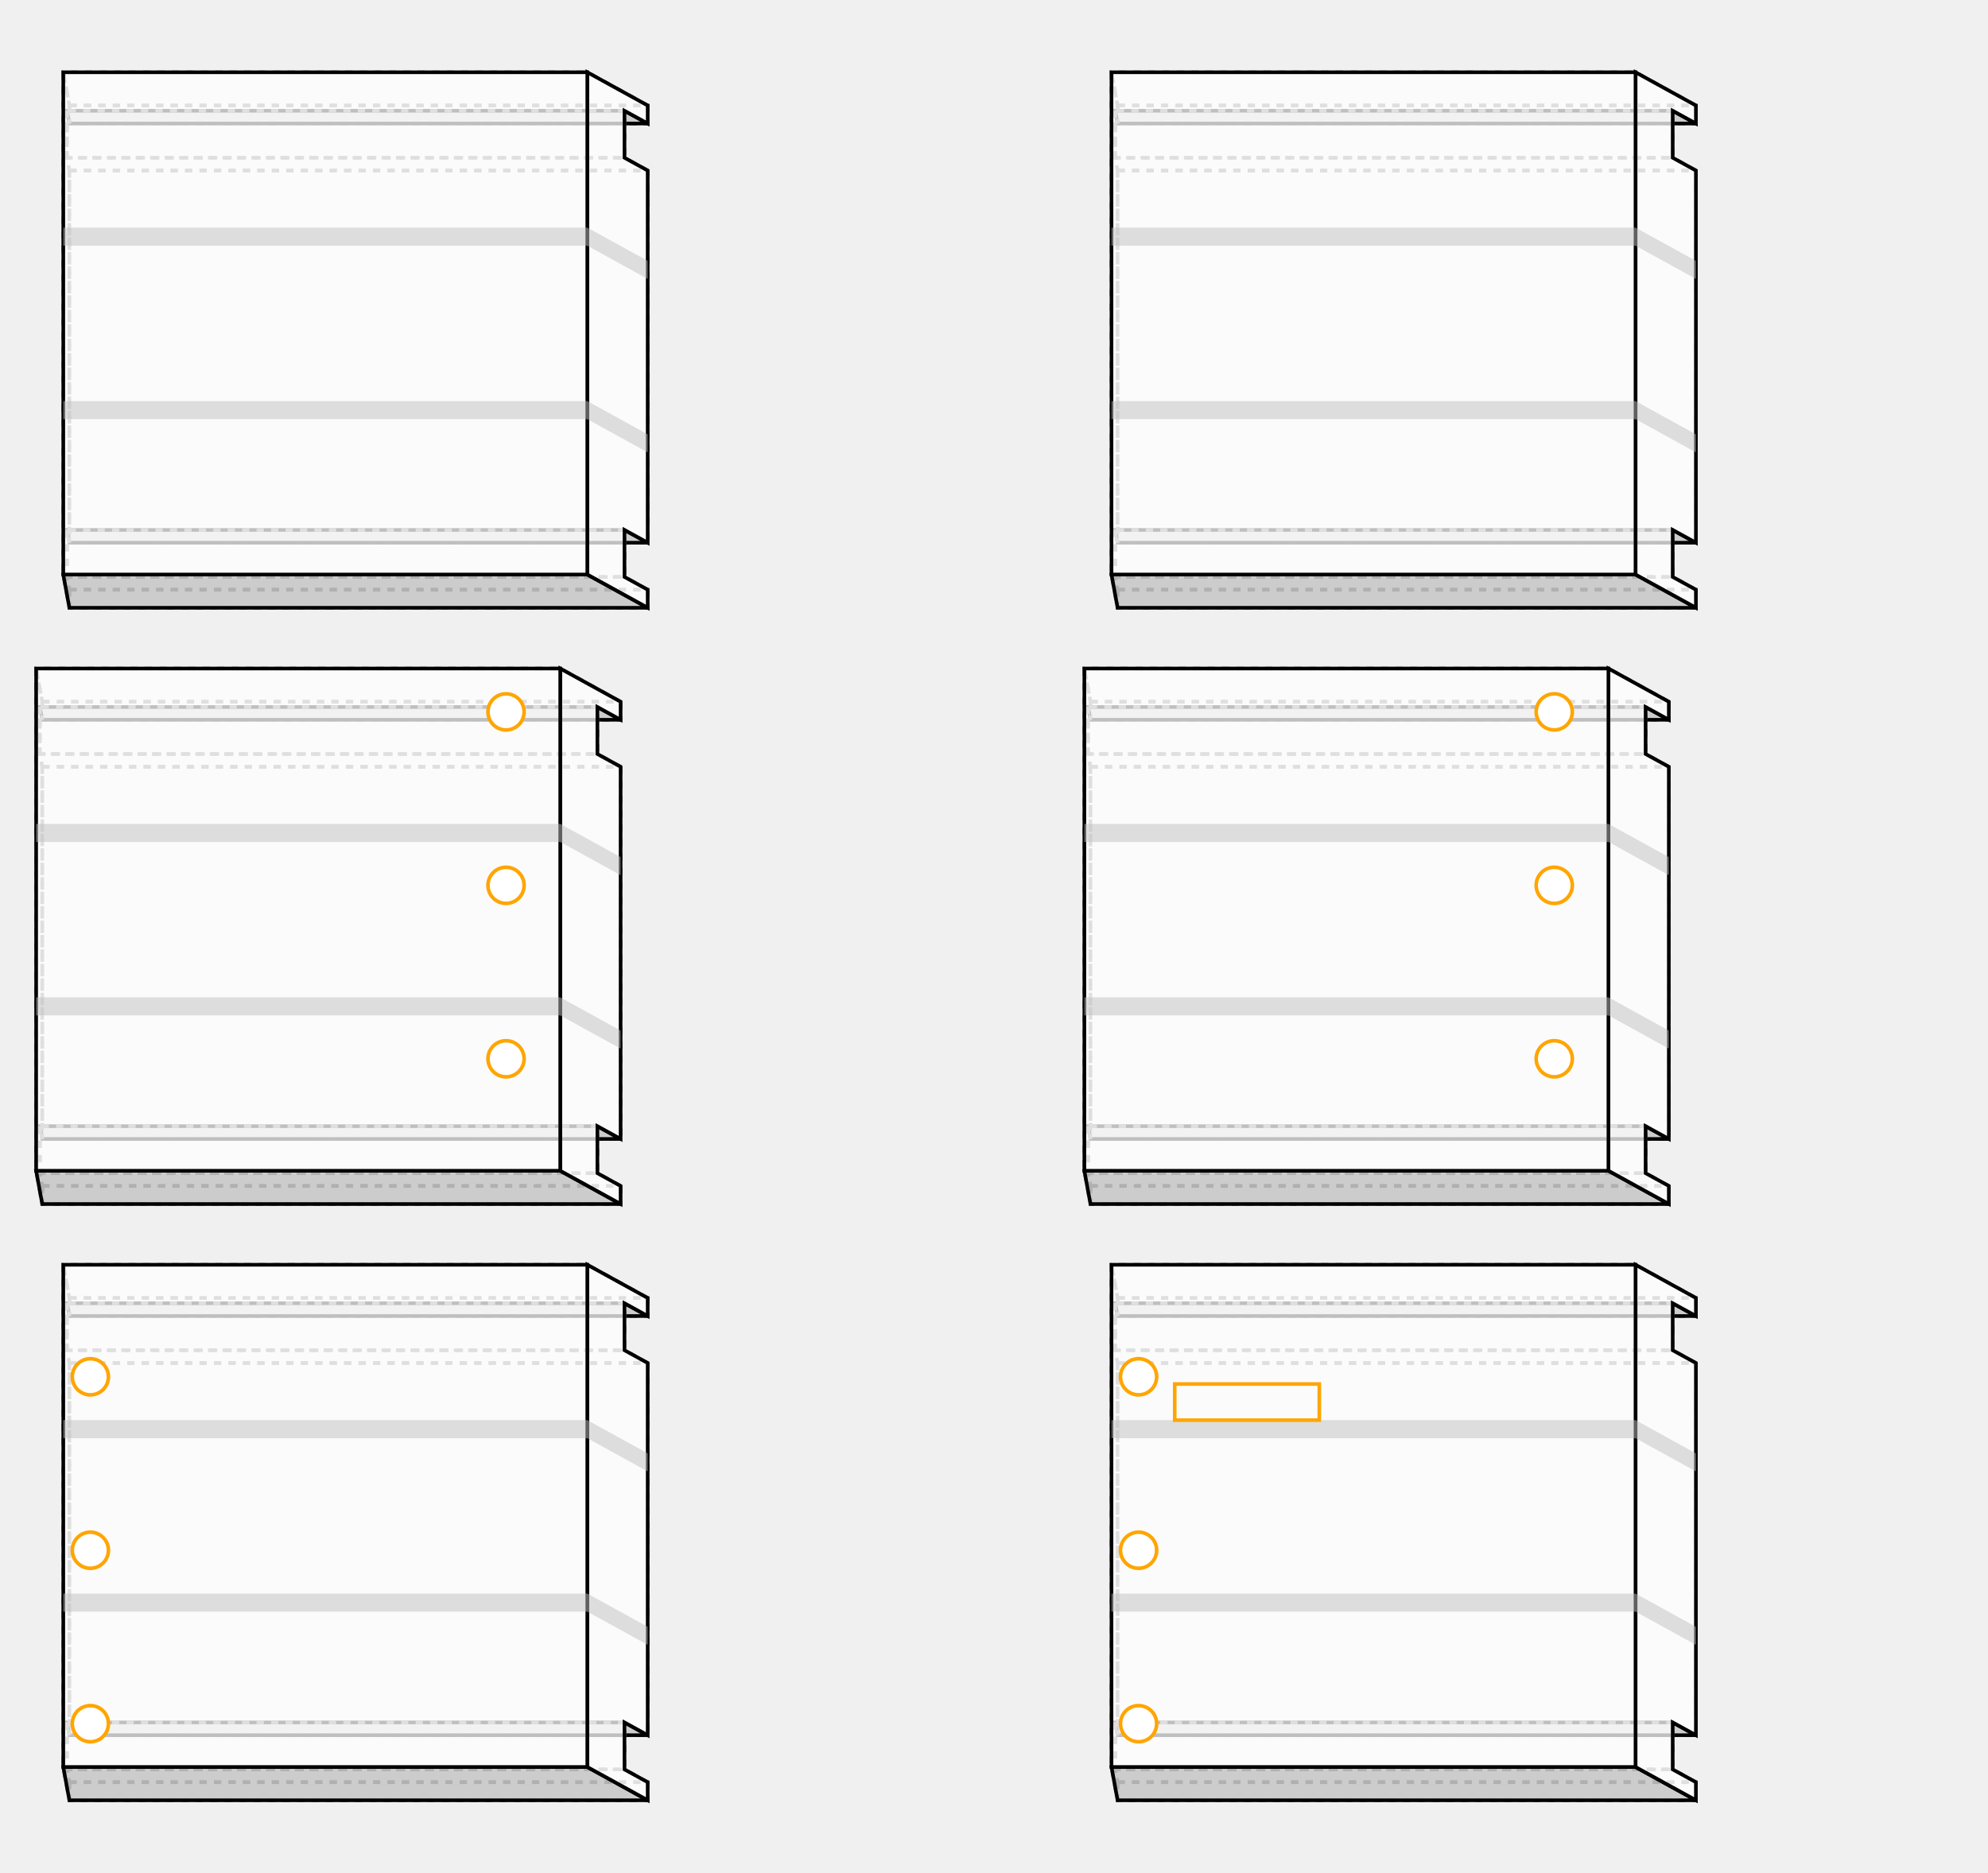
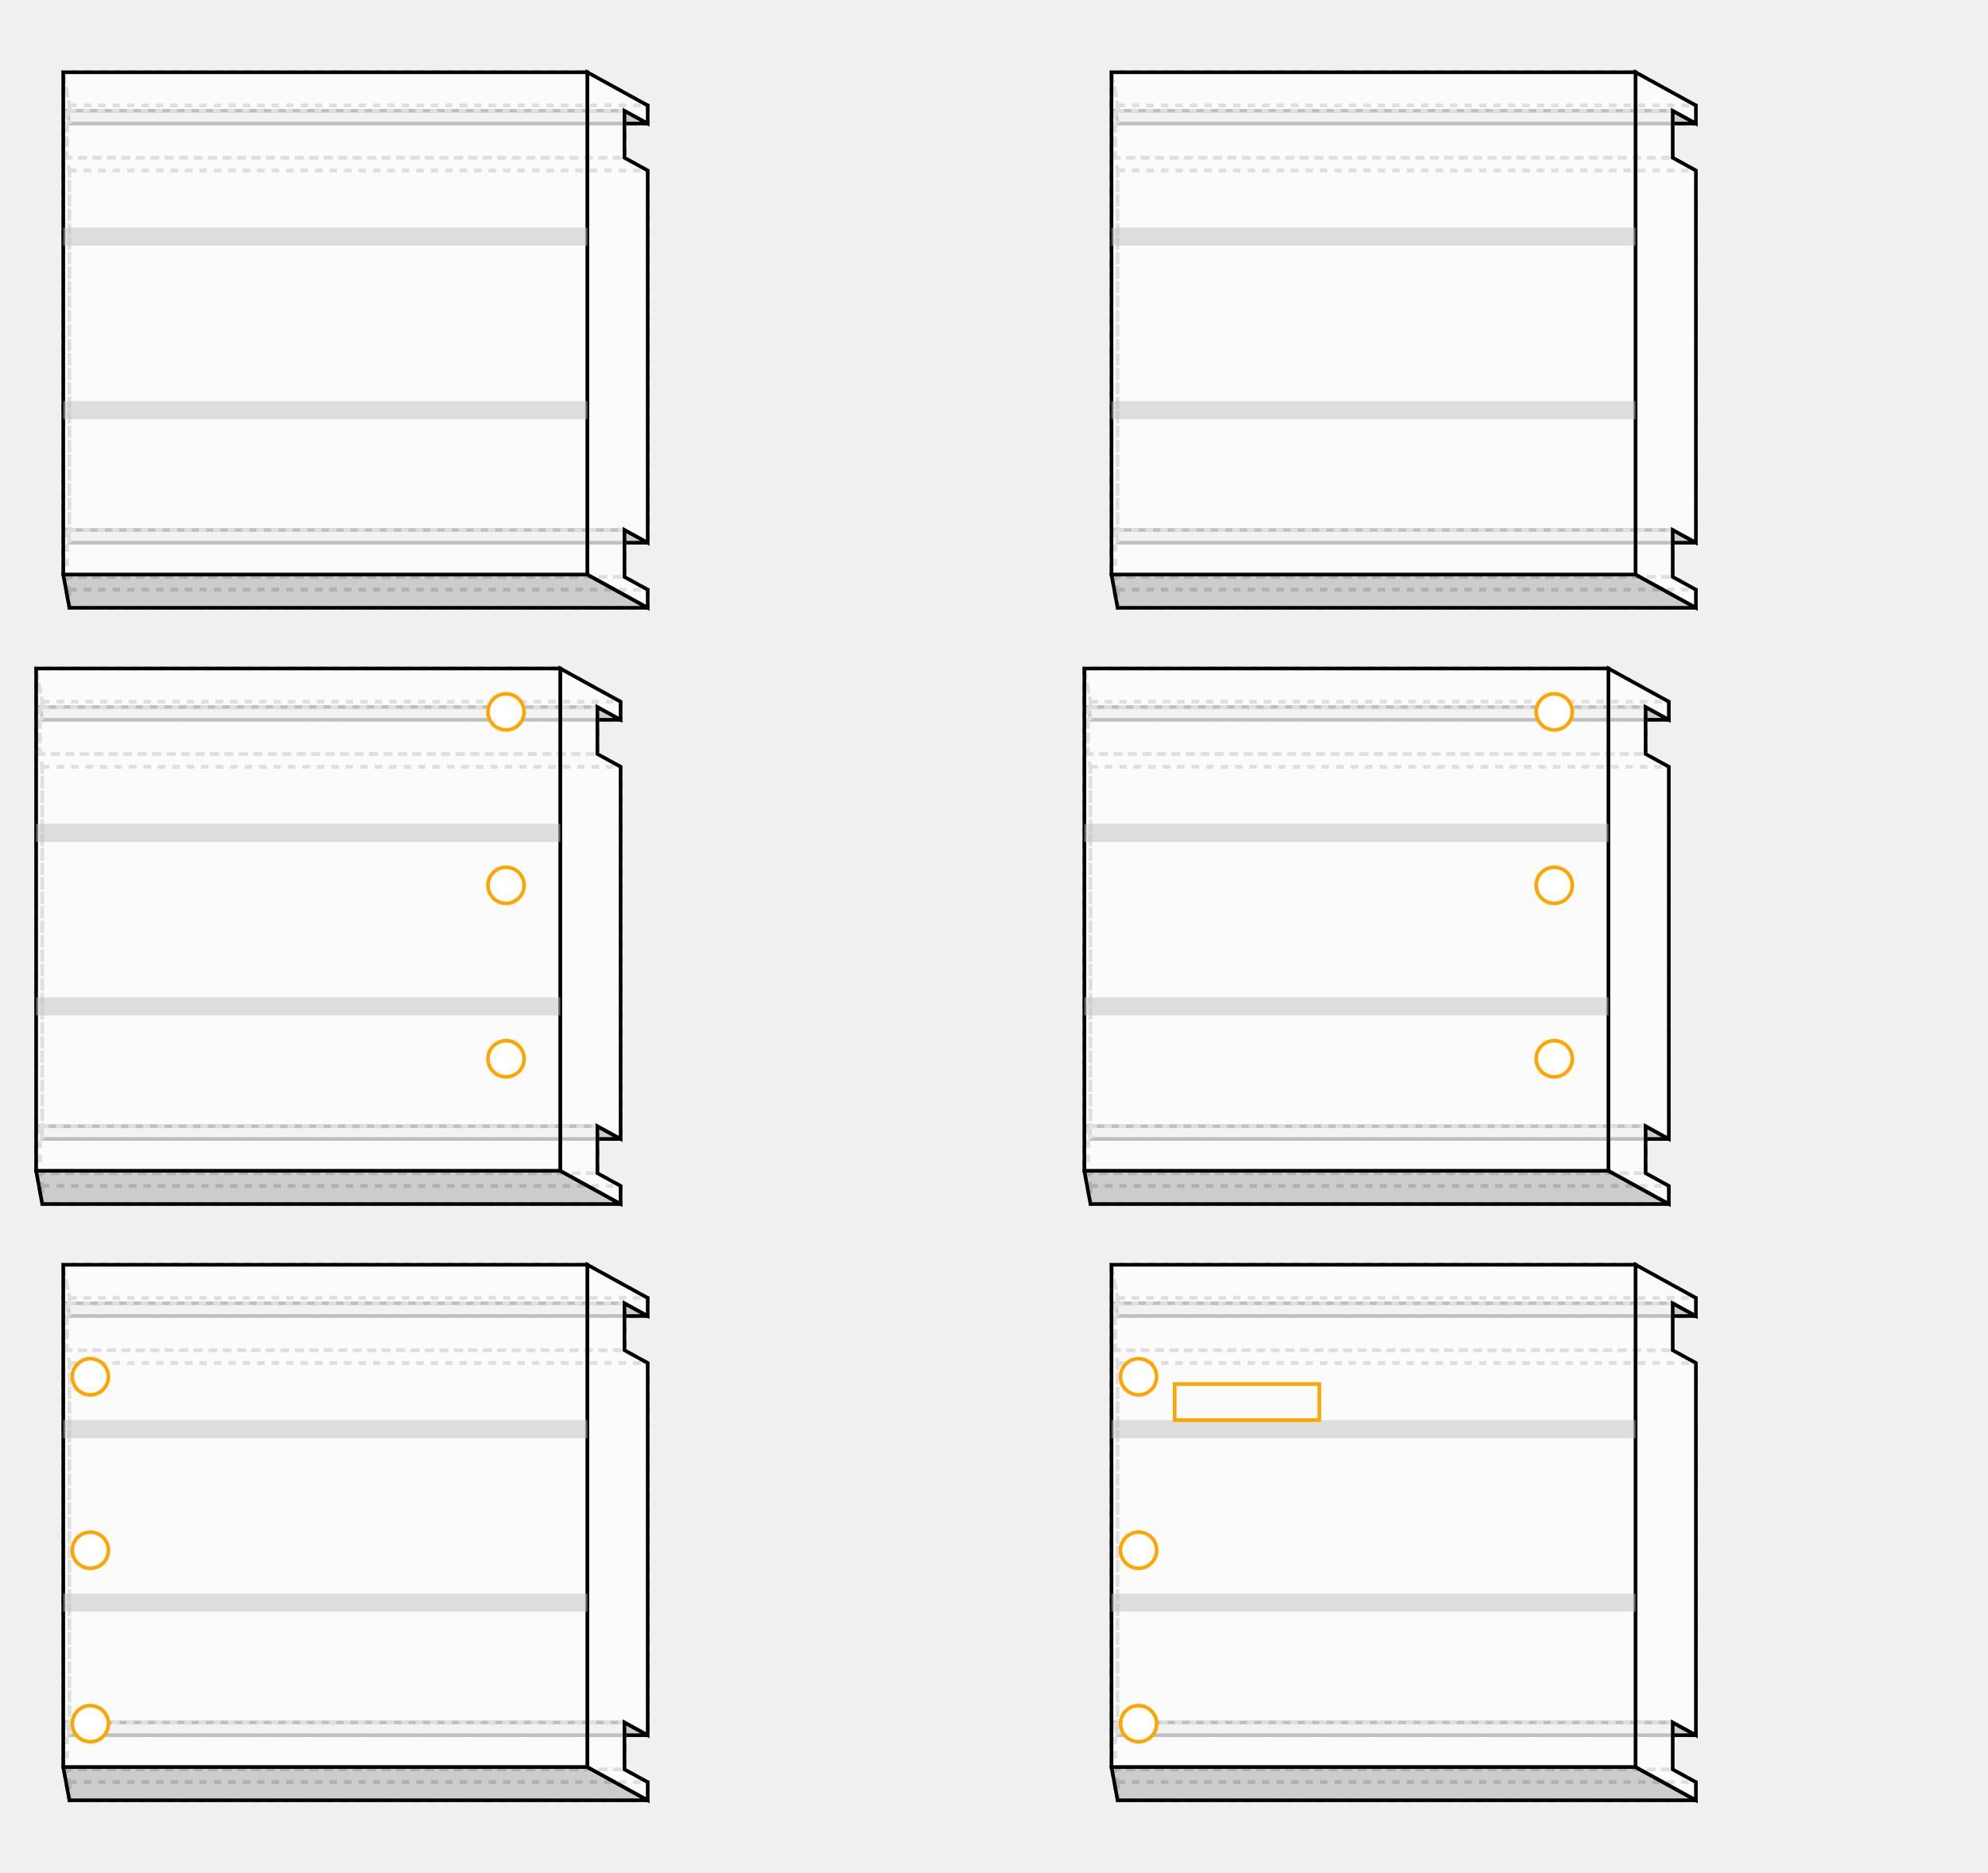
<svg xmlns="http://www.w3.org/2000/svg" width="1100" viewBox="0 0 550 518.192">
  <polygon fill="none" stroke-width="1" stroke-dasharray="2" stroke="gray" points="19.192,29.192 19.192,34.192 179.192,34.192 179.192,29.192" />
  <polygon fill="none" stroke-width="1" stroke-dasharray="2" stroke="gray" points="19.192,47.192 19.192,150.192 179.192,150.192 179.192,47.192" />
  <polygon fill="none" stroke-width="1" stroke-dasharray="2" stroke="gray" points="19.192,163.192 19.192,168.192 179.192,168.192 179.192,163.192" />
  <polygon fill="rgba(192,192,192,0.75)" stroke-width="1" stroke-dasharray="" stroke="black" points="18.544,30.657 172.77,30.657 179.192,34.192 19.192,34.192" />
  <polygon fill="none" stroke-width="1" stroke-dasharray="2" stroke="gray" points="19.192,47.192 179.192,47.192 172.77,43.657 18.544,43.657" />
  <polygon fill="rgba(192,192,192,0.75)" stroke-width="1" stroke-dasharray="" stroke="black" points="18.544,146.657 172.77,146.657 179.192,150.192 19.192,150.192" />
  <polygon fill="none" stroke-width="1" stroke-dasharray="2" stroke="gray" points="19.192,163.192 179.192,163.192 172.77,159.657 18.544,159.657" />
  <polygon fill="none" stroke-width="1" stroke-dasharray="2" stroke="gray" points="18.544,30.657 18.544,43.657 172.77,43.657 172.77,30.657" />
  <polygon fill="none" stroke-width="1" stroke-dasharray="2" stroke="gray" points="18.544,146.657 18.544,159.657 172.77,159.657 172.77,146.657" />
  <polygon fill="none" stroke-width="1" stroke-dasharray="2" stroke="gray" points="17.506,20.0 17.506,159.0 19.192,168.192 19.192,163.192 18.544,159.657 18.544,146.657 19.192,150.192 19.192,47.192 18.544,43.657 18.544,30.657 19.192,34.192 19.192,29.192" />
  <polygon fill="none" stroke-width="1" stroke-dasharray="2" stroke="gray" points="19.192,29.192 179.192,29.192 162.494,20.0 17.506,20.0" />
  <polygon fill="rgba(192,192,192,0.75)" stroke-width="1" stroke-dasharray="" stroke="black" points="17.506,159.0 162.494,159.0 179.192,168.192 19.192,168.192" />
  <polygon fill="rgba(255,255,255,0.75)" stroke-width="1" stroke-dasharray="" stroke="black" points="179.192,29.192 179.192,34.192 172.77,30.657 172.77,43.657 179.192,47.192 179.192,150.192 172.77,146.657 172.77,159.657 179.192,163.192 179.192,168.192 162.494,159.0 162.494,20.0" />
  <polygon fill="rgba(255,255,255,0.75)" stroke-width="1" stroke-dasharray="" stroke="black" points="17.506,20.0 162.494,20.0 162.494,159.0 17.506,159.0" />
-   <polygon fill="rgba(192,192,192,0.5)" stroke-width="1" stroke-dasharray="" stroke="none" points="17.506,63.0 162.494,63.0 179.192,72.192 179.192,77.192 162.494,68.0 17.506,68.0" />
-   <polygon fill="rgba(192,192,192,0.5)" stroke-width="1" stroke-dasharray="" stroke="none" points="17.506,111.0 162.494,111.0 179.192,120.192 179.192,125.192 162.494,116.0 17.506,116.0" />
+   <polygon fill="rgba(192,192,192,0.5)" stroke-width="1" stroke-dasharray="" stroke="none" points="17.506,63.0 162.494,63.0 162.494,68.0 17.506,68.0" />
+   <polygon fill="rgba(192,192,192,0.5)" stroke-width="1" stroke-dasharray="" stroke="none" points="17.506,111.0 162.494,111.0 162.494,116.0 17.506,116.0" />
  <polygon fill="none" stroke-width="1" stroke-dasharray="2" stroke="gray" points="11.687,194.192 11.687,199.192 171.698,199.192 171.698,194.192" />
  <polygon fill="none" stroke-width="1" stroke-dasharray="2" stroke="gray" points="11.687,212.192 11.687,315.192 171.698,315.192 171.698,212.192" />
  <polygon fill="none" stroke-width="1" stroke-dasharray="2" stroke="gray" points="11.687,328.192 11.687,333.192 171.698,333.192 171.698,328.192" />
  <polygon fill="rgba(192,192,192,0.75)" stroke-width="1" stroke-dasharray="" stroke="black" points="11.038,195.657 165.276,195.657 171.698,199.192 11.687,199.192" />
  <polygon fill="none" stroke-width="1" stroke-dasharray="2" stroke="gray" points="11.687,212.192 171.698,212.192 165.276,208.657 11.038,208.657" />
  <polygon fill="rgba(192,192,192,0.75)" stroke-width="1" stroke-dasharray="" stroke="black" points="11.038,311.657 165.276,311.657 171.698,315.192 11.687,315.192" />
  <polygon fill="none" stroke-width="1" stroke-dasharray="2" stroke="gray" points="11.687,328.192 171.698,328.192 165.276,324.657 11.038,324.657" />
  <polygon fill="none" stroke-width="1" stroke-dasharray="2" stroke="gray" points="11.038,195.657 11.038,208.657 165.276,208.657 165.276,195.657" />
  <polygon fill="none" stroke-width="1" stroke-dasharray="2" stroke="gray" points="11.038,311.657 11.038,324.657 165.276,324.657 165.276,311.657" />
  <polygon fill="none" stroke-width="1" stroke-dasharray="2" stroke="gray" points="10.0,185.0 10.0,324.0 11.687,333.192 11.687,328.192 11.038,324.657 11.038,311.657 11.687,315.192 11.687,212.192 11.038,208.657 11.038,195.657 11.687,199.192 11.687,194.192" />
  <polygon fill="none" stroke-width="1" stroke-dasharray="2" stroke="gray" points="11.687,194.192 171.698,194.192 155.0,185.0 10.0,185.0" />
  <polygon fill="rgba(192,192,192,0.75)" stroke-width="1" stroke-dasharray="" stroke="black" points="10.0,324.0 155.0,324.0 171.698,333.192 11.687,333.192" />
  <polygon fill="rgba(255,255,255,0.75)" stroke-width="1" stroke-dasharray="" stroke="black" points="171.698,194.192 171.698,199.192 165.276,195.657 165.276,208.657 171.698,212.192 171.698,315.192 165.276,311.657 165.276,324.657 171.698,328.192 171.698,333.192 155.0,324.0 155.0,185.0" />
  <polygon fill="rgba(255,255,255,0.75)" stroke-width="1" stroke-dasharray="" stroke="black" points="10.0,185.0 155.0,185.0 155.0,324.0 10.0,324.0" />
-   <polygon fill="rgba(192,192,192,0.5)" stroke-width="1" stroke-dasharray="" stroke="none" points="10.0,228.0 155.0,228.0 171.698,237.192 171.698,242.192 155.0,233.0 10.0,233.0" />
-   <polygon fill="rgba(192,192,192,0.5)" stroke-width="1" stroke-dasharray="" stroke="none" points="10.0,276.0 155.0,276.0 171.698,285.192 171.698,290.192 155.0,281.0 10.0,281.0" />
+   <polygon fill="rgba(192,192,192,0.5)" stroke-width="1" stroke-dasharray="" stroke="none" points="10.0,228.0 155.0,228.0 155.0,233.0 10.0,233.0" />
+   <polygon fill="rgba(192,192,192,0.5)" stroke-width="1" stroke-dasharray="" stroke="none" points="10.0,276.0 155.0,276.0 155.0,281.0 10.0,281.0" />
  <circle cx="140" cy="197.0" r="5" stroke="orange" fill="white" stroke-width="1" />
  <circle cx="140" cy="245.0" r="5" stroke="orange" fill="white" stroke-width="1" />
  <circle cx="140" cy="293.0" r="5" stroke="orange" fill="white" stroke-width="1" />
  <polygon fill="none" stroke-width="1" stroke-dasharray="2" stroke="gray" points="19.192,359.192 19.192,364.192 179.192,364.192 179.192,359.192" />
  <polygon fill="none" stroke-width="1" stroke-dasharray="2" stroke="gray" points="19.192,377.192 19.192,480.192 179.192,480.192 179.192,377.192" />
  <polygon fill="none" stroke-width="1" stroke-dasharray="2" stroke="gray" points="19.192,493.192 19.192,498.192 179.192,498.192 179.192,493.192" />
  <polygon fill="rgba(192,192,192,0.75)" stroke-width="1" stroke-dasharray="" stroke="black" points="18.544,360.657 172.77,360.657 179.192,364.192 19.192,364.192" />
  <polygon fill="none" stroke-width="1" stroke-dasharray="2" stroke="gray" points="19.192,377.192 179.192,377.192 172.77,373.657 18.544,373.657" />
  <polygon fill="rgba(192,192,192,0.75)" stroke-width="1" stroke-dasharray="" stroke="black" points="18.544,476.657 172.77,476.657 179.192,480.192 19.192,480.192" />
  <polygon fill="none" stroke-width="1" stroke-dasharray="2" stroke="gray" points="19.192,493.192 179.192,493.192 172.77,489.657 18.544,489.657" />
  <polygon fill="none" stroke-width="1" stroke-dasharray="2" stroke="gray" points="18.544,360.657 18.544,373.657 172.77,373.657 172.77,360.657" />
  <polygon fill="none" stroke-width="1" stroke-dasharray="2" stroke="gray" points="18.544,476.657 18.544,489.657 172.77,489.657 172.77,476.657" />
  <polygon fill="none" stroke-width="1" stroke-dasharray="2" stroke="gray" points="17.506,350.0 17.506,489.0 19.192,498.192 19.192,493.192 18.544,489.657 18.544,476.657 19.192,480.192 19.192,377.192 18.544,373.657 18.544,360.657 19.192,364.192 19.192,359.192" />
  <polygon fill="none" stroke-width="1" stroke-dasharray="2" stroke="gray" points="19.192,359.192 179.192,359.192 162.494,350.0 17.506,350.0" />
  <polygon fill="rgba(192,192,192,0.75)" stroke-width="1" stroke-dasharray="" stroke="black" points="17.506,489.0 162.494,489.0 179.192,498.192 19.192,498.192" />
  <polygon fill="rgba(255,255,255,0.75)" stroke-width="1" stroke-dasharray="" stroke="black" points="179.192,359.192 179.192,364.192 172.77,360.657 172.77,373.657 179.192,377.192 179.192,480.192 172.77,476.657 172.77,489.657 179.192,493.192 179.192,498.192 162.494,489.0 162.494,350.0" />
  <polygon fill="rgba(255,255,255,0.75)" stroke-width="1" stroke-dasharray="" stroke="black" points="17.506,350.0 162.494,350.0 162.494,489.0 17.506,489.0" />
-   <polygon fill="rgba(192,192,192,0.5)" stroke-width="1" stroke-dasharray="" stroke="none" points="17.506,393.0 162.494,393.0 179.192,402.192 179.192,407.192 162.494,398.0 17.506,398.0" />
-   <polygon fill="rgba(192,192,192,0.5)" stroke-width="1" stroke-dasharray="" stroke="none" points="17.506,441.0 162.494,441.0 179.192,450.192 179.192,455.192 162.494,446.0 17.506,446.0" />
+   <polygon fill="rgba(192,192,192,0.5)" stroke-width="1" stroke-dasharray="" stroke="none" points="17.506,393.0 162.494,393.0 162.494,398.0 17.506,398.0" />
+   <polygon fill="rgba(192,192,192,0.5)" stroke-width="1" stroke-dasharray="" stroke="none" points="17.506,441.0 162.494,441.0 162.494,446.0 17.506,446.0" />
  <circle cx="25" cy="381.0" r="5" stroke="orange" fill="white" stroke-width="1" />
  <circle cx="25" cy="429.0" r="5" stroke="orange" fill="white" stroke-width="1" />
  <circle cx="25" cy="477.0" r="5" stroke="orange" fill="white" stroke-width="1" />
  <polygon fill="none" stroke-width="1" stroke-dasharray="2" stroke="gray" points="309.192,29.192 309.192,34.192 469.192,34.192 469.192,29.192" />
  <polygon fill="none" stroke-width="1" stroke-dasharray="2" stroke="gray" points="309.192,47.192 309.192,150.192 469.192,150.192 469.192,47.192" />
  <polygon fill="none" stroke-width="1" stroke-dasharray="2" stroke="gray" points="309.192,163.192 309.192,168.192 469.192,168.192 469.192,163.192" />
  <polygon fill="rgba(192,192,192,0.75)" stroke-width="1" stroke-dasharray="" stroke="black" points="308.544,30.657 462.77,30.657 469.192,34.192 309.192,34.192" />
  <polygon fill="none" stroke-width="1" stroke-dasharray="2" stroke="gray" points="309.192,47.192 469.192,47.192 462.77,43.657 308.544,43.657" />
  <polygon fill="rgba(192,192,192,0.75)" stroke-width="1" stroke-dasharray="" stroke="black" points="308.544,146.657 462.77,146.657 469.192,150.192 309.192,150.192" />
  <polygon fill="none" stroke-width="1" stroke-dasharray="2" stroke="gray" points="309.192,163.192 469.192,163.192 462.77,159.657 308.544,159.657" />
  <polygon fill="none" stroke-width="1" stroke-dasharray="2" stroke="gray" points="308.544,30.657 308.544,43.657 462.77,43.657 462.77,30.657" />
  <polygon fill="none" stroke-width="1" stroke-dasharray="2" stroke="gray" points="308.544,146.657 308.544,159.657 462.77,159.657 462.77,146.657" />
  <polygon fill="none" stroke-width="1" stroke-dasharray="2" stroke="gray" points="307.506,20.0 307.506,159.0 309.192,168.192 309.192,163.192 308.544,159.657 308.544,146.657 309.192,150.192 309.192,47.192 308.544,43.657 308.544,30.657 309.192,34.192 309.192,29.192" />
  <polygon fill="none" stroke-width="1" stroke-dasharray="2" stroke="gray" points="309.192,29.192 469.192,29.192 452.494,20.0 307.506,20.0" />
  <polygon fill="rgba(192,192,192,0.75)" stroke-width="1" stroke-dasharray="" stroke="black" points="307.506,159.0 452.494,159.0 469.192,168.192 309.192,168.192" />
  <polygon fill="rgba(255,255,255,0.75)" stroke-width="1" stroke-dasharray="" stroke="black" points="469.192,29.192 469.192,34.192 462.77,30.657 462.77,43.657 469.192,47.192 469.192,150.192 462.77,146.657 462.77,159.657 469.192,163.192 469.192,168.192 452.494,159.0 452.494,20.0" />
  <polygon fill="rgba(255,255,255,0.75)" stroke-width="1" stroke-dasharray="" stroke="black" points="307.506,20.0 452.494,20.0 452.494,159.0 307.506,159.0" />
-   <polygon fill="rgba(192,192,192,0.5)" stroke-width="1" stroke-dasharray="" stroke="none" points="307.506,63.0 452.494,63.0 469.192,72.192 469.192,77.192 452.494,68.0 307.506,68.0" />
-   <polygon fill="rgba(192,192,192,0.5)" stroke-width="1" stroke-dasharray="" stroke="none" points="307.506,111.0 452.494,111.0 469.192,120.192 469.192,125.192 452.494,116.0 307.506,116.0" />
+   <polygon fill="rgba(192,192,192,0.5)" stroke-width="1" stroke-dasharray="" stroke="none" points="307.506,63.0 452.494,63.0 452.494,68.0 307.506,68.0" />
+   <polygon fill="rgba(192,192,192,0.5)" stroke-width="1" stroke-dasharray="" stroke="none" points="307.506,111.0 452.494,111.0 452.494,116.0 307.506,116.0" />
  <polygon fill="none" stroke-width="1" stroke-dasharray="2" stroke="gray" points="301.687,194.192 301.687,199.192 461.698,199.192 461.698,194.192" />
  <polygon fill="none" stroke-width="1" stroke-dasharray="2" stroke="gray" points="301.687,212.192 301.687,315.192 461.698,315.192 461.698,212.192" />
  <polygon fill="none" stroke-width="1" stroke-dasharray="2" stroke="gray" points="301.687,328.192 301.687,333.192 461.698,333.192 461.698,328.192" />
  <polygon fill="rgba(192,192,192,0.75)" stroke-width="1" stroke-dasharray="" stroke="black" points="301.038,195.657 455.276,195.657 461.698,199.192 301.687,199.192" />
  <polygon fill="none" stroke-width="1" stroke-dasharray="2" stroke="gray" points="301.687,212.192 461.698,212.192 455.276,208.657 301.038,208.657" />
  <polygon fill="rgba(192,192,192,0.75)" stroke-width="1" stroke-dasharray="" stroke="black" points="301.038,311.657 455.276,311.657 461.698,315.192 301.687,315.192" />
  <polygon fill="none" stroke-width="1" stroke-dasharray="2" stroke="gray" points="301.687,328.192 461.698,328.192 455.276,324.657 301.038,324.657" />
  <polygon fill="none" stroke-width="1" stroke-dasharray="2" stroke="gray" points="301.038,195.657 301.038,208.657 455.276,208.657 455.276,195.657" />
  <polygon fill="none" stroke-width="1" stroke-dasharray="2" stroke="gray" points="301.038,311.657 301.038,324.657 455.276,324.657 455.276,311.657" />
  <polygon fill="none" stroke-width="1" stroke-dasharray="2" stroke="gray" points="300.0,185.0 300.0,324.0 301.687,333.192 301.687,328.192 301.038,324.657 301.038,311.657 301.687,315.192 301.687,212.192 301.038,208.657 301.038,195.657 301.687,199.192 301.687,194.192" />
  <polygon fill="none" stroke-width="1" stroke-dasharray="2" stroke="gray" points="301.687,194.192 461.698,194.192 445.0,185.0 300.0,185.0" />
  <polygon fill="rgba(192,192,192,0.75)" stroke-width="1" stroke-dasharray="" stroke="black" points="300.0,324.0 445.0,324.0 461.698,333.192 301.687,333.192" />
  <polygon fill="rgba(255,255,255,0.75)" stroke-width="1" stroke-dasharray="" stroke="black" points="461.698,194.192 461.698,199.192 455.276,195.657 455.276,208.657 461.698,212.192 461.698,315.192 455.276,311.657 455.276,324.657 461.698,328.192 461.698,333.192 445.0,324.0 445.0,185.0" />
  <polygon fill="rgba(255,255,255,0.75)" stroke-width="1" stroke-dasharray="" stroke="black" points="300.0,185.0 445.0,185.0 445.0,324.0 300.0,324.0" />
-   <polygon fill="rgba(192,192,192,0.5)" stroke-width="1" stroke-dasharray="" stroke="none" points="300.0,228.0 445.0,228.0 461.698,237.192 461.698,242.192 445.0,233.0 300.0,233.0" />
-   <polygon fill="rgba(192,192,192,0.5)" stroke-width="1" stroke-dasharray="" stroke="none" points="300.0,276.0 445.0,276.0 461.698,285.192 461.698,290.192 445.0,281.0 300.0,281.0" />
+   <polygon fill="rgba(192,192,192,0.5)" stroke-width="1" stroke-dasharray="" stroke="none" points="300.0,228.0 445.0,228.0 445.0,233.0 300.0,233.0" />
+   <polygon fill="rgba(192,192,192,0.5)" stroke-width="1" stroke-dasharray="" stroke="none" points="300.0,276.0 445.0,276.0 445.0,281.0 300.0,281.0" />
  <circle cx="430" cy="197.0" r="5" stroke="orange" fill="white" stroke-width="1" />
  <circle cx="430" cy="245.0" r="5" stroke="orange" fill="white" stroke-width="1" />
  <circle cx="430" cy="293.0" r="5" stroke="orange" fill="white" stroke-width="1" />
  <polygon fill="none" stroke-width="1" stroke-dasharray="2" stroke="gray" points="309.192,359.192 309.192,364.192 469.192,364.192 469.192,359.192" />
  <polygon fill="none" stroke-width="1" stroke-dasharray="2" stroke="gray" points="309.192,377.192 309.192,480.192 469.192,480.192 469.192,377.192" />
  <polygon fill="none" stroke-width="1" stroke-dasharray="2" stroke="gray" points="309.192,493.192 309.192,498.192 469.192,498.192 469.192,493.192" />
  <polygon fill="rgba(192,192,192,0.75)" stroke-width="1" stroke-dasharray="" stroke="black" points="308.544,360.657 462.77,360.657 469.192,364.192 309.192,364.192" />
  <polygon fill="none" stroke-width="1" stroke-dasharray="2" stroke="gray" points="309.192,377.192 469.192,377.192 462.77,373.657 308.544,373.657" />
  <polygon fill="rgba(192,192,192,0.75)" stroke-width="1" stroke-dasharray="" stroke="black" points="308.544,476.657 462.77,476.657 469.192,480.192 309.192,480.192" />
  <polygon fill="none" stroke-width="1" stroke-dasharray="2" stroke="gray" points="309.192,493.192 469.192,493.192 462.77,489.657 308.544,489.657" />
  <polygon fill="none" stroke-width="1" stroke-dasharray="2" stroke="gray" points="308.544,360.657 308.544,373.657 462.77,373.657 462.77,360.657" />
  <polygon fill="none" stroke-width="1" stroke-dasharray="2" stroke="gray" points="308.544,476.657 308.544,489.657 462.77,489.657 462.77,476.657" />
  <polygon fill="none" stroke-width="1" stroke-dasharray="2" stroke="gray" points="307.506,350.0 307.506,489.0 309.192,498.192 309.192,493.192 308.544,489.657 308.544,476.657 309.192,480.192 309.192,377.192 308.544,373.657 308.544,360.657 309.192,364.192 309.192,359.192" />
  <polygon fill="none" stroke-width="1" stroke-dasharray="2" stroke="gray" points="309.192,359.192 469.192,359.192 452.494,350.0 307.506,350.0" />
  <polygon fill="rgba(192,192,192,0.75)" stroke-width="1" stroke-dasharray="" stroke="black" points="307.506,489.0 452.494,489.0 469.192,498.192 309.192,498.192" />
  <polygon fill="rgba(255,255,255,0.75)" stroke-width="1" stroke-dasharray="" stroke="black" points="469.192,359.192 469.192,364.192 462.77,360.657 462.77,373.657 469.192,377.192 469.192,480.192 462.77,476.657 462.77,489.657 469.192,493.192 469.192,498.192 452.494,489.0 452.494,350.0" />
  <polygon fill="rgba(255,255,255,0.75)" stroke-width="1" stroke-dasharray="" stroke="black" points="307.506,350.0 452.494,350.0 452.494,489.0 307.506,489.0" />
-   <polygon fill="rgba(192,192,192,0.5)" stroke-width="1" stroke-dasharray="" stroke="none" points="307.506,393.0 452.494,393.0 469.192,402.192 469.192,407.192 452.494,398.0 307.506,398.0" />
-   <polygon fill="rgba(192,192,192,0.5)" stroke-width="1" stroke-dasharray="" stroke="none" points="307.506,441.0 452.494,441.0 469.192,450.192 469.192,455.192 452.494,446.0 307.506,446.0" />
+   <polygon fill="rgba(192,192,192,0.5)" stroke-width="1" stroke-dasharray="" stroke="none" points="307.506,393.0 452.494,393.0 452.494,398.0 307.506,398.0" />
+   <polygon fill="rgba(192,192,192,0.5)" stroke-width="1" stroke-dasharray="" stroke="none" points="307.506,441.0 452.494,441.0 452.494,446.0 307.506,446.0" />
  <rect x="325" y="383.0" width="40" height="10.0" style="fill: none; stroke: orange; stroke-width: 1;" />
  <circle cx="315" cy="381.0" r="5" stroke="orange" fill="white" stroke-width="1" />
  <circle cx="315" cy="429.0" r="5" stroke="orange" fill="white" stroke-width="1" />
  <circle cx="315" cy="477.0" r="5" stroke="orange" fill="white" stroke-width="1" />
</svg>
